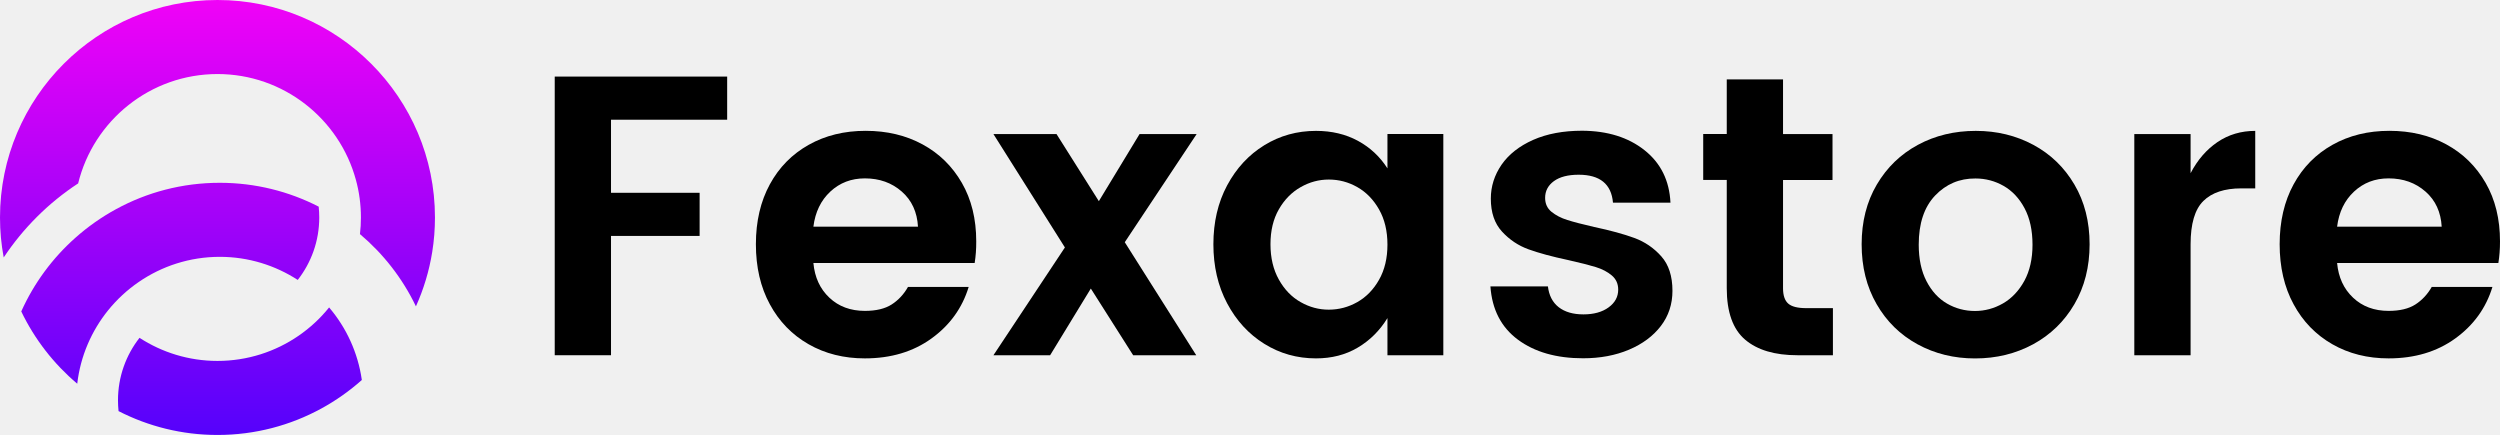
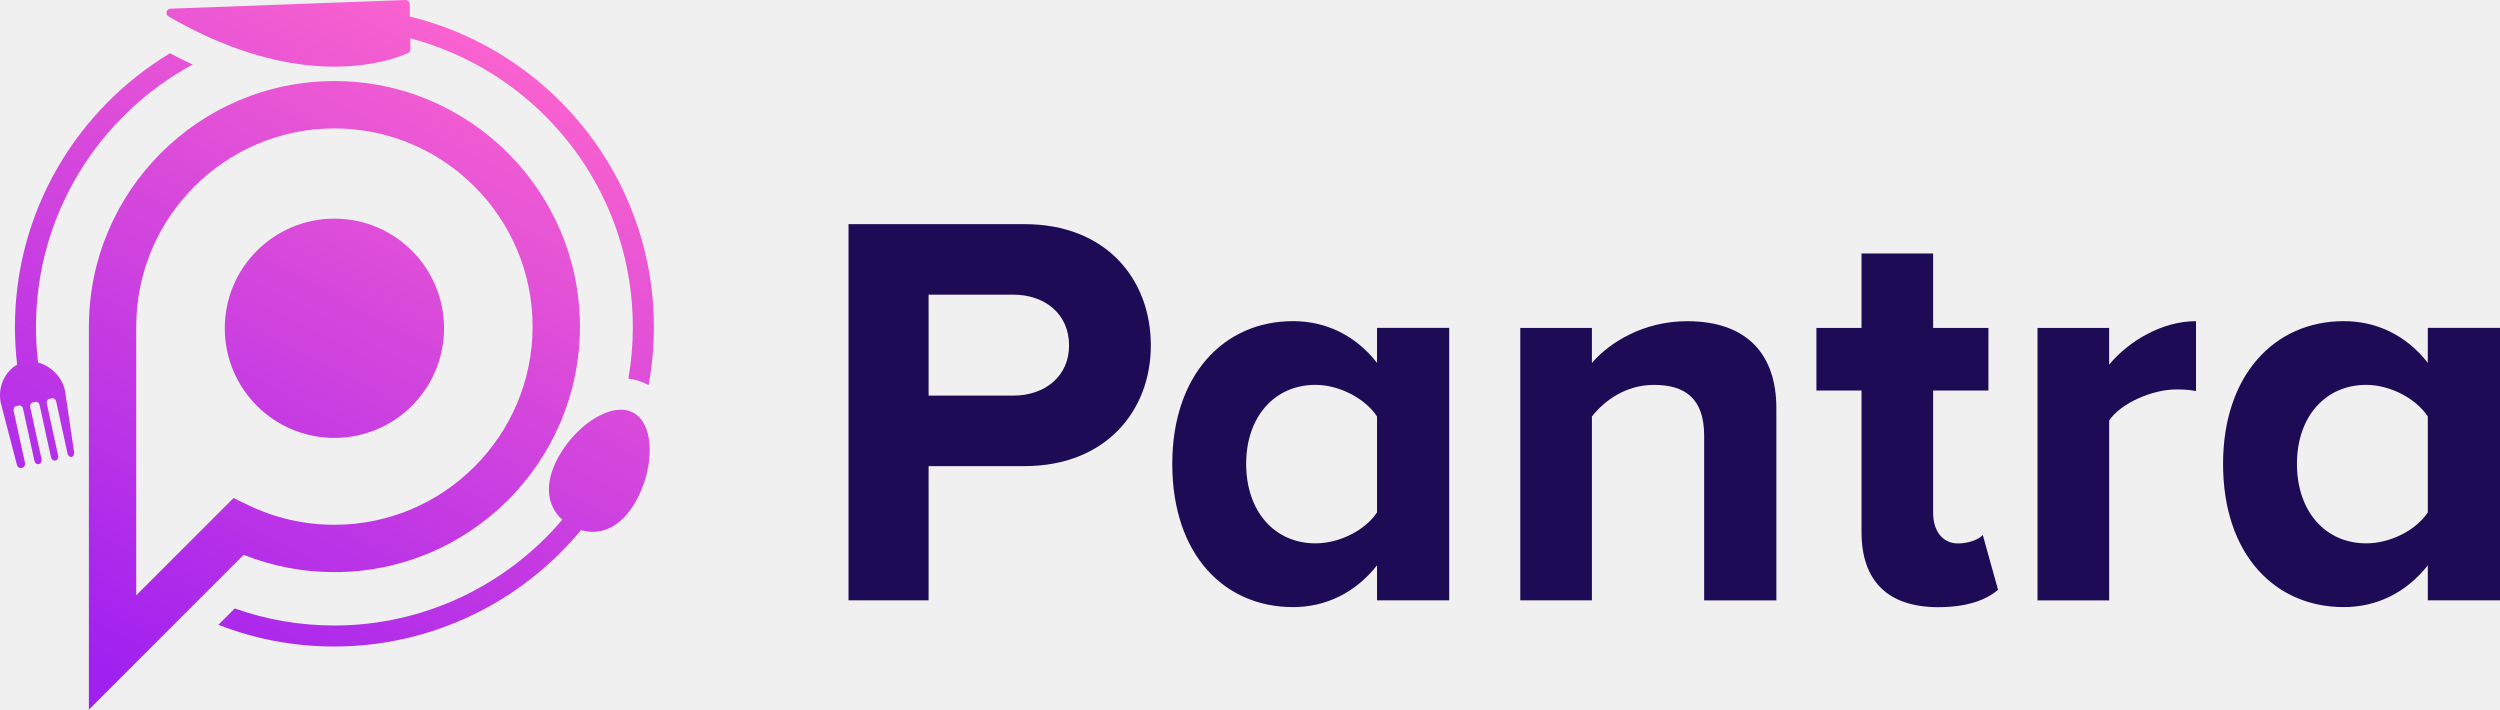
- <svg xmlns="http://www.w3.org/2000/svg" version="1.1" id="Layer_1" x="0px" y="0px" viewBox="0 0 492.63 85.71" style="enable-background:new 0 0 492.63 85.71;" xml:space="preserve">
+ <svg xmlns="http://www.w3.org/2000/svg" version="1.1" id="Layer_1" x="0px" y="0px" viewBox="0 0 908.25 257.81" style="enable-background:new 0 0 908.25 257.81;" xml:space="preserve">
  <style type="text/css">
- 	.st0{fill:url(#SVGID_1_);}
- 	.st1{fill:url(#SVGID_2_);}
- 	.st2{fill:url(#SVGID_3_);}
- 	.st3{fill:url(#SVGID_4_);}
- 	.st4{fill:url(#SVGID_5_);}
- 	.st5{fill:url(#SVGID_6_);}
- 	.st6{fill:#FFFFFF;}
+ 	.st0{fill:#F4F7FF;}
+ 	.st1{fill:url(#SVGID_1_);}
+ 	.st2{fill:url(#SVGID_00000177456927833258272870000012336918856035395986_);}
+ 	.st3{fill:url(#SVGID_00000018932068348478324930000005496408469485511326_);}
+ 	.st4{fill:url(#SVGID_00000124160696343751719780000014038203024732358307_);}
+ 	.st5{fill:url(#SVGID_00000100373641266957057880000007361937273095853201_);}
+ 	.st6{fill:#1D0B55;}
+ 	.st7{fill:url(#SVGID_00000124158314571266646950000014207183408529369255_);}
+ 	.st8{fill:url(#SVGID_00000071533825382230948660000009893828026567919749_);}
+ 	.st9{fill:url(#SVGID_00000067954442991854232800000016759358444288305831_);}
+ 	.st10{fill:url(#SVGID_00000003085696681872349450000008454750586389709739_);}
+ 	.st11{fill:url(#SVGID_00000080913599290757489590000018203473338651839675_);}
</style>
  <g>
    <g>
-       <linearGradient id="SVGID_1_" gradientUnits="userSpaceOnUse" x1="47.275" y1="-2.588" x2="47.275" y2="87.99">
-         <stop offset="0" style="stop-color:#F502F7" />
-         <stop offset="1" style="stop-color:#5102FB" />
-       </linearGradient>
-       <path class="st0" d="M58.82,66.17c-4.54,3.12-10.05,4.95-15.97,4.95c-5.65,0-10.93-1.68-15.36-4.55c-2.66,3.4-4.24,7.67-4.24,12.3    c0,0.72,0.04,1.44,0.11,2.14c5.85,3,12.47,4.7,19.5,4.7c7.4,0,14.36-1.88,20.44-5.2c2.88-1.57,5.56-3.46,8-5.63    c-0.77-5.41-3.06-10.32-6.45-14.3C63.13,62.73,61.09,64.61,58.82,66.17z" />
-       <linearGradient id="SVGID_2_" gradientUnits="userSpaceOnUse" x1="42.857" y1="-2.588" x2="42.857" y2="87.99">
-         <stop offset="0" style="stop-color:#F502F7" />
-         <stop offset="1" style="stop-color:#5102FB" />
-       </linearGradient>
-       <path class="st1" d="M42.86,0C19.22,0,0,19.22,0,42.86c0,2.69,0.25,5.32,0.73,7.87c3.85-5.8,8.85-10.78,14.67-14.59    c3.02-12.36,14.19-21.55,27.46-21.55c13.01,0,24.01,8.84,27.27,20.85c0.65,2.36,0.99,4.86,0.99,7.42c0,1.1-0.06,2.2-0.19,3.27    c4.61,3.89,8.4,8.74,11.03,14.24c1.51-3.36,2.61-6.96,3.21-10.71c0.36-2.22,0.54-4.5,0.54-6.81C85.71,19.22,66.49,0,42.86,0z" />
-       <linearGradient id="SVGID_3_" gradientUnits="userSpaceOnUse" x1="33.561" y1="-2.588" x2="33.561" y2="87.99">
-         <stop offset="0" style="stop-color:#F502F7" />
-         <stop offset="1" style="stop-color:#5102FB" />
-       </linearGradient>
-       <path class="st2" d="M43.31,50.61c5.65,0,10.93,1.68,15.36,4.55c2.66-3.4,4.24-7.67,4.24-12.3c0-0.72-0.04-1.44-0.11-2.14    c-5.85-3-12.47-4.7-19.5-4.7c-7.4,0-14.36,1.88-20.44,5.2c-2.88,1.57-5.56,3.46-8,5.63c-4.51,4-8.17,8.95-10.67,14.52    c2.64,5.5,6.42,10.35,11.03,14.24c0.63-5.43,2.81-10.41,6.08-14.46c1.72-2.13,3.76-4.02,6.03-5.58    C31.89,52.44,37.4,50.61,43.31,50.61z" />
+       <g>
+         <path class="st6" d="M308.27,218.11V81.43h63.93c29.71,0,45.9,20.08,45.9,44.06c0,23.77-16.39,43.85-45.9,43.85h-34.84v48.77     H308.27z M388.39,125.49c0-11.47-8.81-18.44-20.29-18.44h-30.74v36.68h30.74C379.58,143.72,388.39,136.76,388.39,125.49z" />
+         <path class="st6" d="M500.27,218.11V205.4c-7.79,9.84-18.44,15.16-30.53,15.16c-24.8,0-43.85-18.85-43.85-52.05     c0-32.17,18.65-51.84,43.85-51.84c11.68,0,22.54,4.92,30.53,15.16v-12.71h26.23v98.97H500.27z M500.27,186.14v-34.84     c-4.3-6.56-13.73-11.48-22.34-11.48c-14.96,0-25.2,11.68-25.2,28.69c0,17.21,10.25,28.89,25.2,28.89     C486.54,197.41,495.97,192.7,500.27,186.14z" />
+         <path class="st6" d="M619.12,218.11v-59.84c0-13.73-7.17-18.44-18.24-18.44c-10.25,0-18.03,5.74-22.54,11.48v66.8h-26.02v-98.97     h26.02v12.71c6.35-7.38,18.65-15.16,34.63-15.16c21.93,0,32.38,12.29,32.38,31.56v69.88H619.12z" />
+         <path class="st6" d="M676.29,193.31v-51.43H659.9v-22.75h16.39V92.09h26.02v27.05h20.08v22.75h-20.08v44.47     c0,6.35,3.28,11.07,9.02,11.07c3.89,0,7.58-1.43,9.02-3.07l5.53,19.88c-3.89,3.48-10.86,6.35-21.72,6.35     C685.92,220.57,676.29,211.14,676.29,193.31z" />
+         <path class="st6" d="M740.23,218.11v-98.97h26.02v13.32c7.17-8.61,19.26-15.78,31.56-15.78v25.41c-1.84-0.41-4.1-0.61-7.17-0.61     c-8.61,0-20.08,4.92-24.38,11.27v65.37H740.23z" />
+         <path class="st6" d="M882.02,218.11V205.4c-7.79,9.84-18.44,15.16-30.53,15.16c-24.8,0-43.85-18.85-43.85-52.05     c0-32.17,18.65-51.84,43.85-51.84c11.68,0,22.54,4.92,30.53,15.16v-12.71h26.23v98.97H882.02z M882.02,186.14v-34.84     c-4.3-6.56-13.73-11.48-22.34-11.48c-14.96,0-25.2,11.68-25.2,28.69c0,17.21,10.25,28.89,25.2,28.89     C868.29,197.41,877.72,192.7,882.02,186.14z" />
+       </g>
    </g>
    <g>
-       <path d="M143.29,15.09v8.5H120.4v14.4h17.46v8.5H120.4V70h-11.09V15.09H143.29z" />
-       <path d="M192.06,51.82h-31.78c0.26,2.83,1.31,5.11,3.15,6.84c1.83,1.73,4.17,2.6,7,2.6c2.2,0,3.96-0.42,5.27-1.26    c1.31-0.84,2.39-1.99,3.22-3.46h11.96c-1.26,4.14-3.7,7.53-7.32,10.15c-3.62,2.62-8,3.93-13.14,3.93c-4.14,0-7.84-0.93-11.09-2.79    c-3.25-1.86-5.8-4.48-7.63-7.87c-1.84-3.38-2.75-7.33-2.75-11.84c0-4.51,0.92-8.44,2.75-11.8c1.83-3.36,4.39-5.95,7.67-7.79    c3.28-1.84,7.01-2.75,11.21-2.75c4.2,0,7.93,0.89,11.21,2.67c3.28,1.78,5.86,4.31,7.75,7.59c1.89,3.28,2.83,7.12,2.83,11.52    C192.38,49.1,192.27,50.51,192.06,51.82z M180.89,44.67c-0.16-2.88-1.22-5.19-3.19-6.92c-1.97-1.73-4.39-2.6-7.28-2.6    c-2.67,0-4.94,0.87-6.8,2.6c-1.86,1.73-2.98,4.04-3.34,6.92H180.89z" />
-       <path d="M221.64,47.73L235.72,70h-12.43l-8.34-13.14L206.93,70h-11.17l14.08-21.24l-14.08-22.34h12.43l8.34,13.22l8.02-13.22    h11.25L221.64,47.73z" />
-       <path d="M267.58,27.75c2.41,1.31,4.35,3.12,5.82,5.43v-6.77h11.01V70H273.4v-7.32c-1.52,2.47-3.47,4.41-5.86,5.82    c-2.39,1.42-5.13,2.12-8.22,2.12c-3.72,0-7.12-0.96-10.19-2.87c-3.07-1.91-5.51-4.57-7.32-7.98c-1.81-3.41-2.71-7.29-2.71-11.64    c0-4.35,0.9-8.22,2.71-11.6c1.81-3.38,4.25-6.02,7.32-7.91c3.07-1.89,6.46-2.83,10.19-2.83    C262.41,25.79,265.16,26.44,267.58,27.75z M256.29,36.88c-1.76,1-3.19,2.45-4.29,4.37c-1.1,1.91-1.65,4.21-1.65,6.88    s0.55,5,1.65,6.96c1.1,1.97,2.53,3.45,4.29,4.44c1.76,1,3.6,1.49,5.55,1.49c1.99,0,3.87-0.5,5.62-1.49c1.76-1,3.19-2.46,4.29-4.41    c1.1-1.94,1.65-4.25,1.65-6.92c0-2.67-0.55-4.98-1.65-6.92c-1.1-1.94-2.53-3.41-4.29-4.41c-1.76-1-3.63-1.49-5.62-1.49    C259.89,35.38,258.04,35.88,256.29,36.88z" />
-       <path d="M324.06,29.6c3.2,2.54,4.9,5.99,5.11,10.34h-11.33c-0.31-3.67-2.57-5.51-6.76-5.51c-2.1,0-3.72,0.42-4.88,1.26    c-1.15,0.84-1.73,1.94-1.73,3.3c0,1.15,0.42,2.07,1.26,2.75c0.84,0.68,1.87,1.22,3.11,1.61c1.23,0.39,3,0.85,5.31,1.38    c3.2,0.68,5.83,1.4,7.9,2.16c2.07,0.76,3.84,1.97,5.31,3.62c1.47,1.65,2.2,3.92,2.2,6.8c0,2.62-0.76,4.93-2.28,6.92    c-1.52,1.99-3.62,3.55-6.29,4.68s-5.69,1.69-9.05,1.69c-5.24,0-9.52-1.22-12.82-3.66c-3.3-2.44-5.11-5.94-5.43-10.5h11.33    c0.21,1.78,0.92,3.15,2.12,4.09c1.21,0.94,2.83,1.42,4.88,1.42c2.04,0,3.7-0.46,4.96-1.38c1.26-0.92,1.89-2.08,1.89-3.5    c0-1.15-0.42-2.08-1.26-2.79c-0.84-0.71-1.89-1.26-3.15-1.65c-1.26-0.39-3.07-0.85-5.43-1.38c-3.2-0.68-5.81-1.39-7.83-2.12    c-2.02-0.73-3.76-1.9-5.23-3.5c-1.47-1.6-2.2-3.76-2.2-6.49c0-2.41,0.71-4.64,2.12-6.69c1.42-2.04,3.49-3.67,6.21-4.88    c2.73-1.21,5.95-1.81,9.68-1.81C316.77,25.79,320.86,27.06,324.06,29.6z" />
-       <path d="M361.18,60.71V70h-7c-4.46,0-7.89-1.02-10.3-3.07c-2.41-2.05-3.62-5.43-3.62-10.15V35.46h-4.64v-9.05h4.64V15.64h11.09    v10.78h9.75v9.05h-9.75v21.32c0,1.42,0.34,2.43,1.02,3.03c0.68,0.6,1.86,0.9,3.54,0.9H361.18z" />
-       <path d="M400.67,28.54c3.41,1.84,6.11,4.44,8.1,7.83c1.99,3.38,2.99,7.3,2.99,11.76c0,4.46-1,8.39-2.99,11.8    c-1.99,3.41-4.71,6.04-8.14,7.91c-3.44,1.86-7.25,2.79-11.45,2.79c-4.14,0-7.92-0.93-11.33-2.79c-3.41-1.86-6.1-4.5-8.06-7.91    c-1.97-3.41-2.95-7.34-2.95-11.8c0-4.46,1-8.38,2.99-11.76c1.99-3.38,4.69-5.99,8.1-7.83c3.41-1.84,7.21-2.75,11.41-2.75    C393.49,25.79,397.26,26.71,400.67,28.54z M381.32,38.53c-2.15,2.26-3.23,5.48-3.23,9.68c0,2.83,0.51,5.23,1.53,7.2    c1.02,1.97,2.37,3.44,4.05,4.41c1.68,0.97,3.51,1.46,5.51,1.46c1.94,0,3.78-0.5,5.51-1.49c1.73-1,3.13-2.48,4.21-4.44    c1.07-1.97,1.61-4.34,1.61-7.12c0-2.83-0.52-5.23-1.57-7.2c-1.05-1.97-2.43-3.43-4.13-4.4c-1.7-0.97-3.55-1.46-5.55-1.46    C386.12,35.15,383.47,36.28,381.32,38.53z" />
-       <path d="M436.97,27.99c2.18-1.47,4.65-2.2,7.43-2.2v11.33h-2.75c-3.3,0-5.8,0.83-7.47,2.48c-1.68,1.65-2.52,4.5-2.52,8.53V70    h-11.09V26.42h11.09v7.71C433.03,31.5,434.8,29.46,436.97,27.99z" />
-       <path d="M492.31,51.82h-31.78c0.26,2.83,1.31,5.11,3.15,6.84c1.83,1.73,4.17,2.6,7,2.6c2.2,0,3.96-0.42,5.27-1.26    c1.31-0.84,2.39-1.99,3.23-3.46h11.96c-1.26,4.14-3.7,7.53-7.32,10.15c-3.62,2.62-8,3.93-13.14,3.93c-4.14,0-7.84-0.93-11.09-2.79    c-3.25-1.86-5.8-4.48-7.63-7.87c-1.84-3.38-2.75-7.33-2.75-11.84c0-4.51,0.92-8.44,2.75-11.8c1.83-3.36,4.39-5.95,7.67-7.79    c3.28-1.84,7.01-2.75,11.21-2.75c4.2,0,7.93,0.89,11.21,2.67c3.28,1.78,5.86,4.31,7.75,7.59c1.89,3.28,2.83,7.12,2.83,11.52    C492.63,49.1,492.52,50.51,492.31,51.82z M481.14,44.67c-0.16-2.88-1.22-5.19-3.19-6.92c-1.97-1.73-4.39-2.6-7.28-2.6    c-2.68,0-4.94,0.87-6.8,2.6c-1.86,1.73-2.98,4.04-3.34,6.92H481.14z" />
+       <linearGradient id="SVGID_1_" gradientUnits="userSpaceOnUse" x1="50.843" y1="252.267" x2="184.086" y2="0.264">
+         <stop offset="5.586592e-03" style="stop-color:#A020F0" />
+         <stop offset="1" style="stop-color:#FF66CC" />
+       </linearGradient>
+       <path class="st1" d="M121.5,207.85c49.18,0,89.19-40.02,89.19-89.2s-40.01-89.2-89.19-89.2c-49.19,0-89.2,40.02-89.2,89.2h17.2    c0-39.7,32.3-72,72-72c39.7,0,71.99,32.3,71.99,72s-32.3,72-71.99,72c-10.92,0-21.4-2.38-31.17-7.07l-5.49-2.64l-35.35,35.35    v-97.64h-17.2v139.16l56.24-56.24C99,205.74,110.06,207.85,121.5,207.85z" />
+       <linearGradient id="SVGID_00000005951678330986757140000000466641559754751120_" gradientUnits="userSpaceOnUse" x1="112.659" y1="284.951" x2="245.902" y2="32.948">
+         <stop offset="5.586592e-03" style="stop-color:#A020F0" />
+         <stop offset="1" style="stop-color:#FF66CC" />
+       </linearGradient>
+       <path style="fill:url(#SVGID_00000005951678330986757140000000466641559754751120_);" d="M230.12,149.96    c-1.34-0.74-2.84-1.09-4.42-1.11c-7.69-0.11-17.56,7.57-22.9,17.32c-5.44,9.94-3.86,17.83,1.48,22.64    c-20.16,23.76-50.2,38.43-82.78,38.43c-12.49,0-24.63-2.08-36.22-6.19l-5.93,5.93c13.41,5.26,27.58,7.9,42.16,7.9    c35.4,0,67.99-16.18,89.58-42.3c7,2.08,14.63-0.79,20.14-10.86c5.63-10.28,6.57-23.56,1.5-29.61    C231.98,151.23,231.12,150.5,230.12,149.96z" />
+       <linearGradient id="SVGID_00000079464246303236971680000010602277063559752849_" gradientUnits="userSpaceOnUse" x1="52.364" y1="253.071" x2="185.607" y2="1.068">
+         <stop offset="5.586592e-03" style="stop-color:#A020F0" />
+         <stop offset="1" style="stop-color:#FF66CC" />
+       </linearGradient>
+       <path style="fill:url(#SVGID_00000079464246303236971680000010602277063559752849_);" d="M61.22,5.95    c4.49,2.62,8.85,4.88,13.06,6.84c3.42,1.6,6.75,2.98,9.98,4.19c35.86,13.44,59.24,4.45,63.97,2.29c0.54-0.24,0.88-0.79,0.87-1.39    l-0.06-3.96c3.94,1.03,7.78,2.28,11.52,3.75c40.53,15.7,69.35,55.12,69.35,101.14c0,6.38-0.55,12.64-1.62,18.73    c2.61,0.32,5.07,1.12,7.34,2.36c1.27-6.84,1.93-13.89,1.93-21.09c0-50.34-32.22-93.31-77.13-109.34c-3.75-1.35-7.6-2.5-11.51-3.44    l-0.07-4.56c-0.02-0.93-0.85-1.61-1.76-1.45L61.97,3.15C60.45,3.17,59.91,5.18,61.22,5.95z" />
+       <linearGradient id="SVGID_00000132808707207082526280000004425369217473112986_" gradientUnits="userSpaceOnUse" x1="-27.767" y1="210.703" x2="105.476" y2="-41.3">
+         <stop offset="5.586592e-03" style="stop-color:#A020F0" />
+         <stop offset="1" style="stop-color:#FF66CC" />
+       </linearGradient>
+       <path style="fill:url(#SVGID_00000132808707207082526280000004425369217473112986_);" d="M13.86,131.7    c-0.01,0-0.02-0.01-0.03-0.01c-0.51-4.21-0.76-8.51-0.76-12.87c0-41.15,23.05-77.02,56.92-95.38c-2.74-1.26-5.48-2.63-8.24-4.09    C28.03,39.67,5.42,76.65,5.42,118.82c0,4.62,0.28,9.18,0.81,13.66c-4.34,2.41-7.23,8.08-5.91,14.06l5.81,22.31    c0.21,0.78,0.86,1.3,1.5,1.17l0.58-0.13c0.65-0.14,1.04-0.93,0.86-1.75l-4.11-18.85c-0.17-0.82,0.22-1.61,0.87-1.75l1.04-0.22    c0.65-0.14,1.33,0.4,1.51,1.22l4.11,18.85c0.17,0.82,0.86,1.38,1.51,1.23l0.24-0.05c0.23-0.05,0.42-0.18,0.57-0.36    c0.28-0.34,0.39-0.86,0.29-1.39l-0.74-3.36l-3.37-15.5c-0.18-0.82,0.21-1.6,0.86-1.75l1.04-0.22c0.19-0.05,0.39-0.03,0.58,0.05    c0.43,0.16,0.8,0.6,0.93,1.18l4.11,18.86c0.18,0.83,0.85,1.38,1.51,1.23l0.23-0.06c0.23-0.05,0.42-0.18,0.57-0.36    c0.28-0.32,0.41-0.84,0.3-1.38l-1.07-4.9l-2.07-9.54l-0.97-4.41c-0.18-0.82,0.2-1.61,0.86-1.75l1.03-0.24    c0.66-0.13,1.34,0.42,1.52,1.24l4.11,18.85c0.15,0.72,0.69,1.22,1.25,1.24c0.09,0.01,0.17,0,0.26-0.01c0.62-0.13,1-0.84,0.89-1.61    l-3.34-22.6C22.46,136.65,18.25,132.91,13.86,131.7z" />
+       <linearGradient id="SVGID_00000128477454682846648030000010016471837436336297_" gradientUnits="userSpaceOnUse" x1="51.097" y1="252.401" x2="184.34" y2="0.398">
+         <stop offset="5.586592e-03" style="stop-color:#A020F0" />
+         <stop offset="1" style="stop-color:#FF66CC" />
+       </linearGradient>
+       <circle style="fill:url(#SVGID_00000128477454682846648030000010016471837436336297_);" cx="121.49" cy="119.26" r="39.83" />
    </g>
  </g>
</svg>
